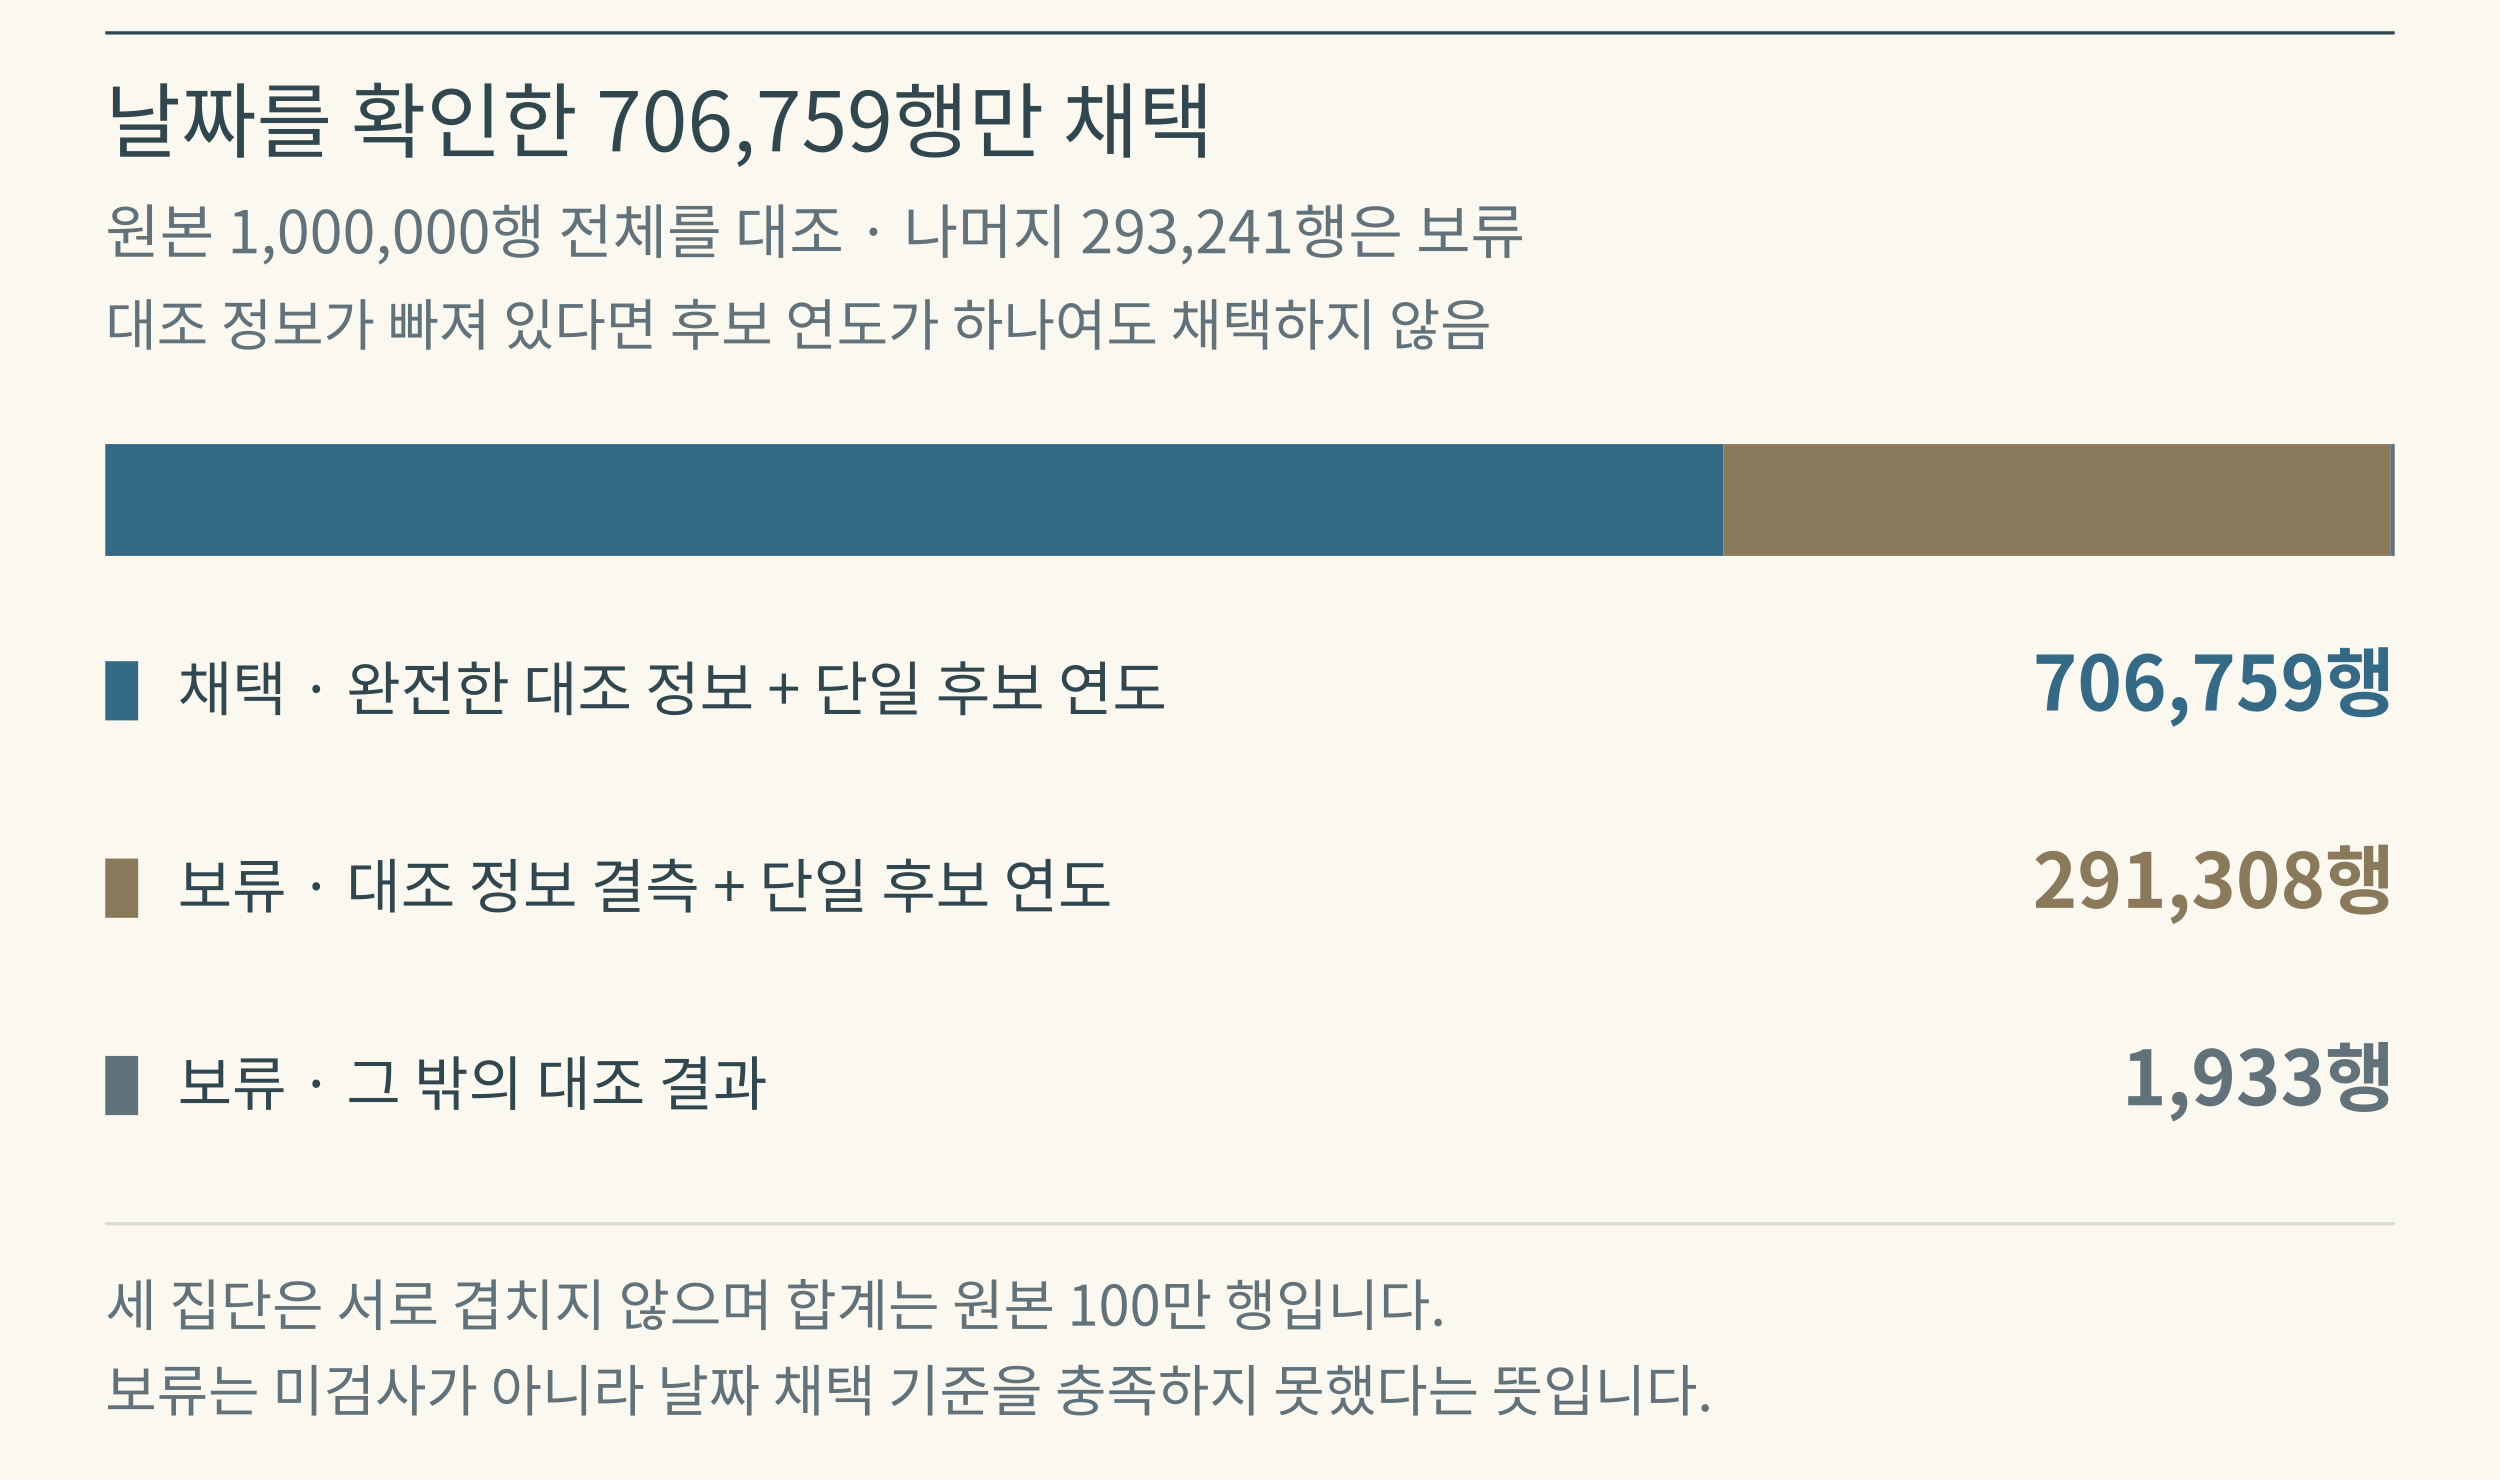
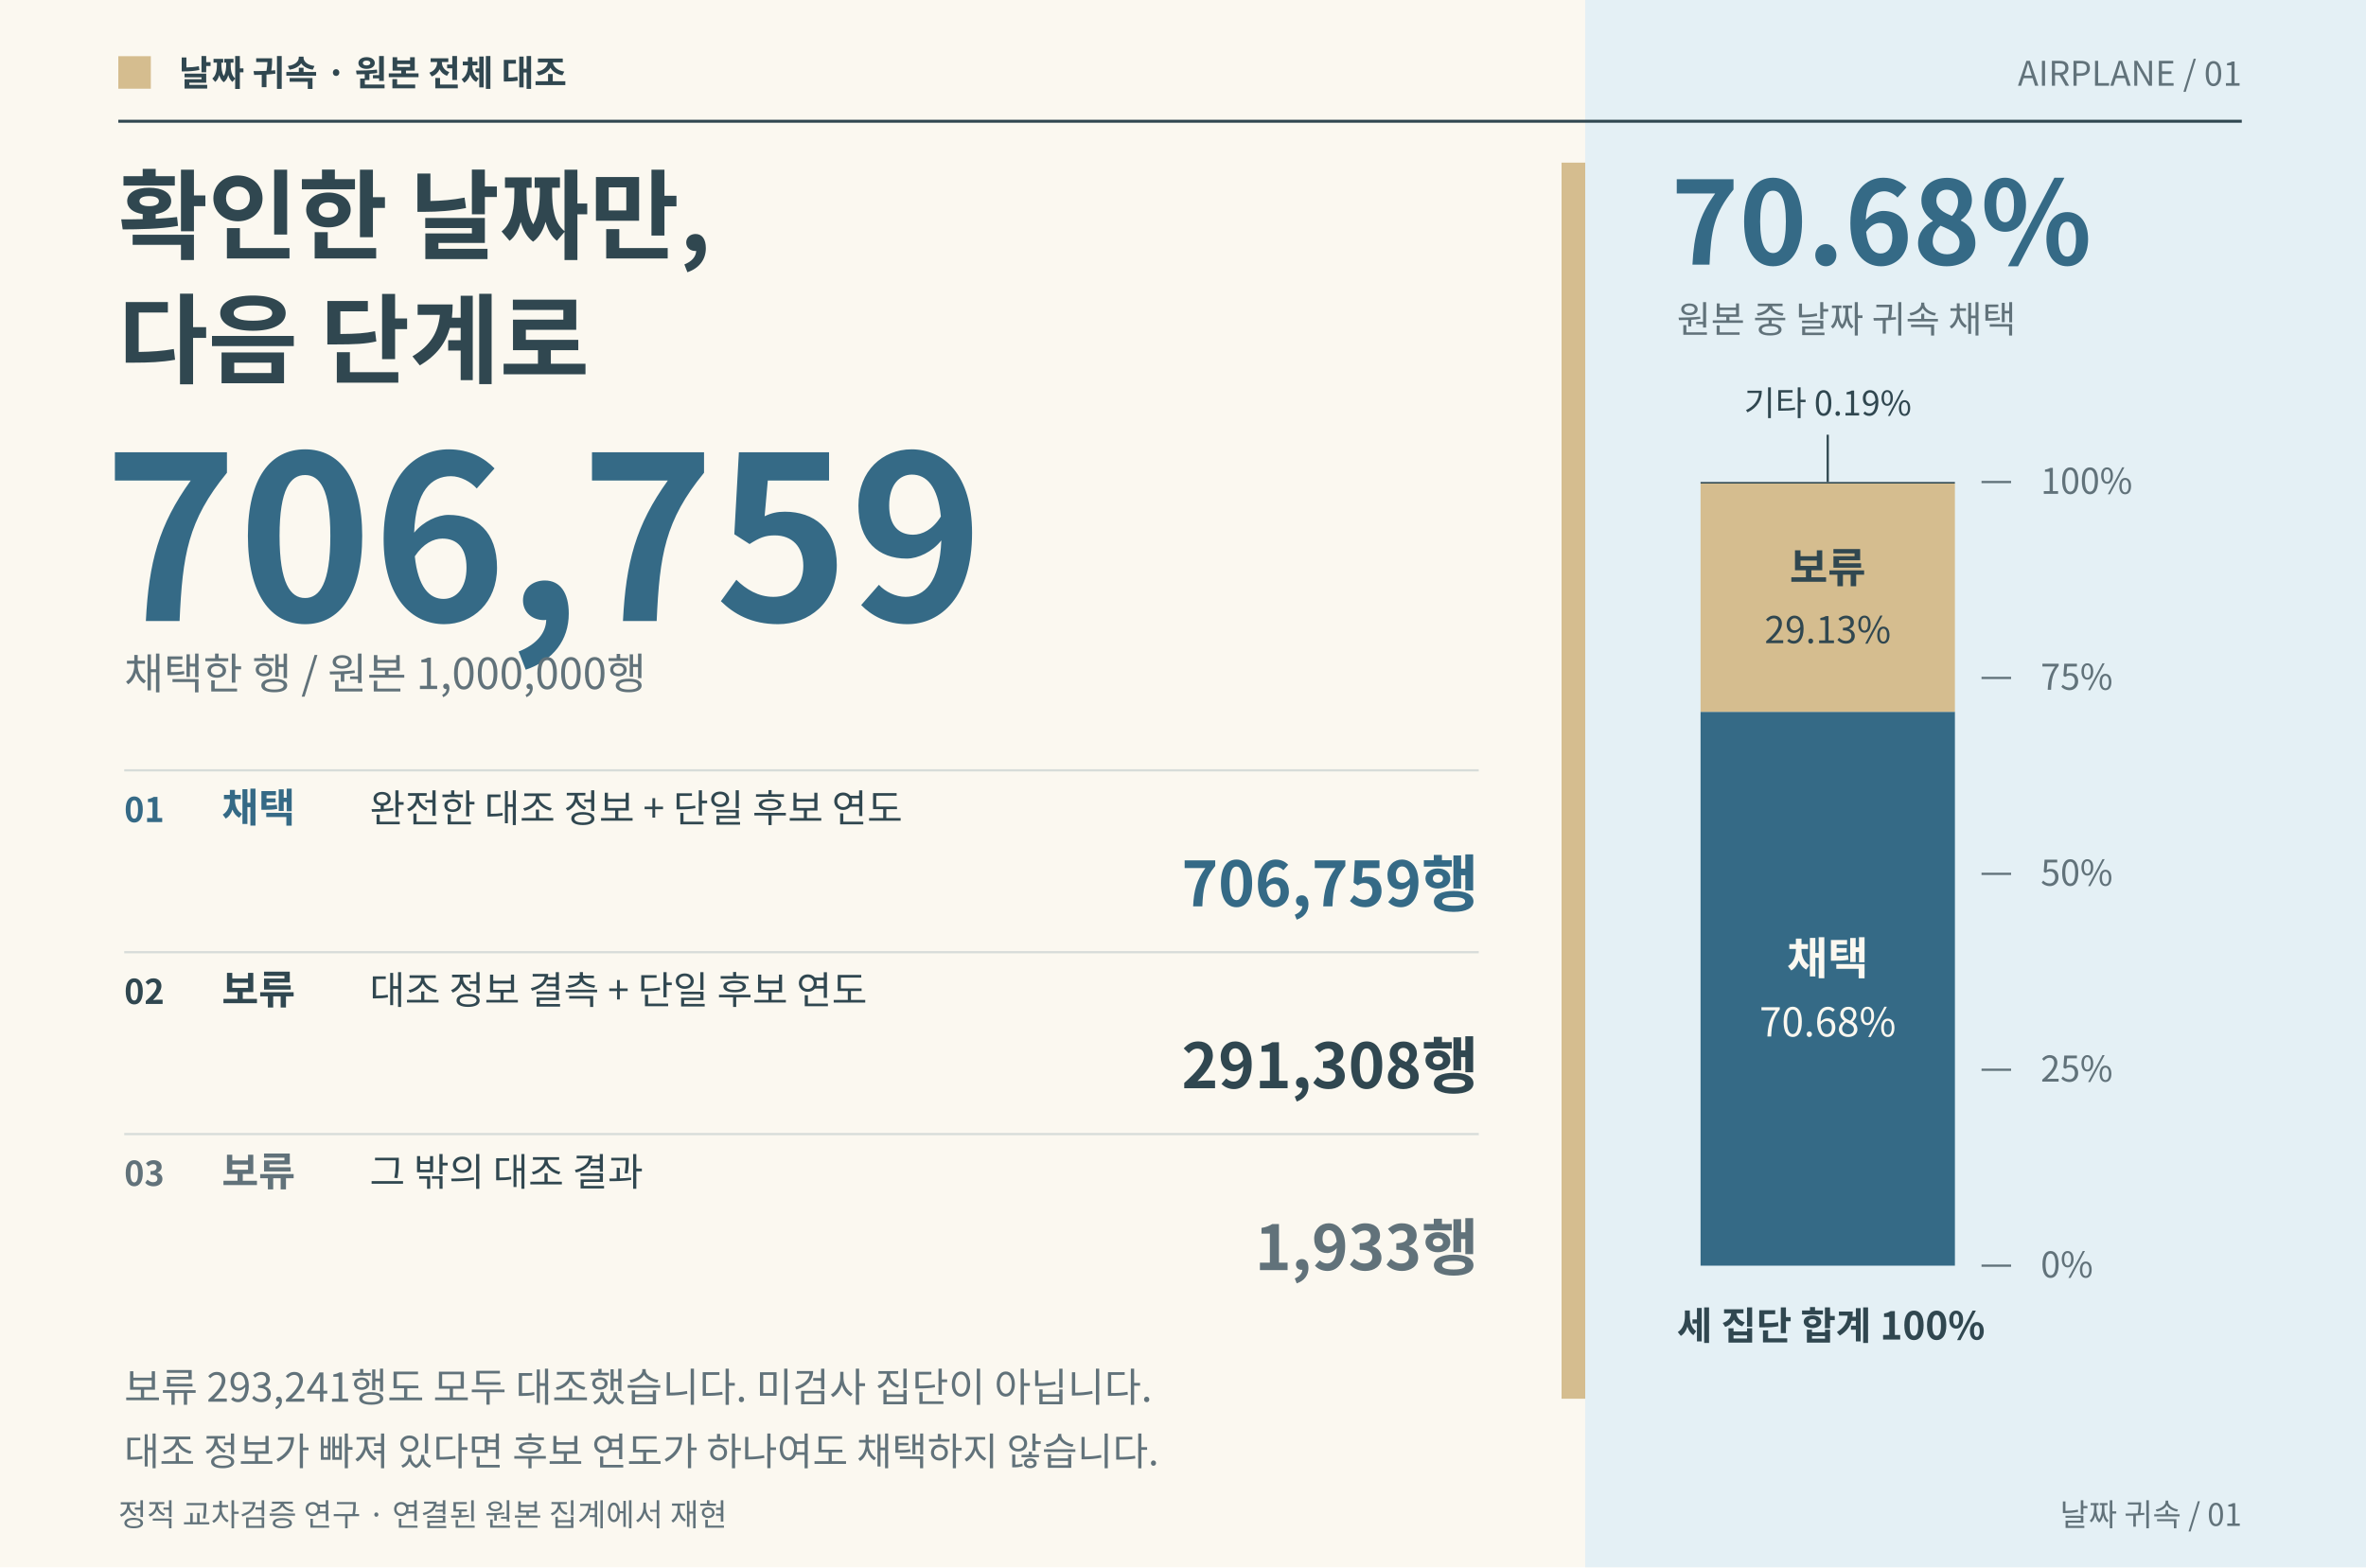
- <svg xmlns="http://www.w3.org/2000/svg" width="1600" height="947.368" viewBox="0 0 760 450" role="img" aria-labelledby="title desc">
+ <svg xmlns="http://www.w3.org/2000/svg" width="1600" height="1060" viewBox="0 0 1600 1060" role="img" aria-labelledby="title desc" data-design="flight-magazine-c" data-chart-type="vertical-population-stack">
  <style>text{font-family:"Noto Sans CJK KR","Malgun Gothic","Apple SD Gothic Neo",sans-serif;font-variant-numeric:tabular-nums}</style>
-   <rect width="760" height="450" fill="#FBF8F0" />
-   <line x1="32" y1="10" x2="728" y2="10" stroke="#304750" stroke-width="1" />
-   <text x="32.000" y="46.000" font-size="25" fill="#304750" font-weight="500" text-anchor="start" style="font-family:Noto Sans CJK KR, Malgun Gothic, Apple SD Gothic Neo, sans-serif">날짜를 확인한 706,759행만 채택</text>
-   <text x="32.000" y="77.000" font-size="18" fill="#61727A" font-weight="400" text-anchor="start">원본 1,000,000행 전체를 대조 · 나머지 293,241행은 보류</text>
-   <text x="32.000" y="105.000" font-size="17" fill="#61727A" font-weight="400" text-anchor="start">대조 정보가 빠져 있다면 후보 연도가 하나여도 채택하지 않음</text>
-   <rect x="32.000" y="135.000" width="491.904" height="34.000" rx="0" fill="#356A86" />
-   <rect x="523.904" y="135.000" width="202.750" height="34.000" rx="0" fill="#8A795B" />
-   <rect x="726.655" y="135.000" width="1.345" height="34.000" rx="0" fill="#61727A" />
-   <rect x="32.000" y="201.000" width="10.000" height="18.000" rx="0" fill="#356A86" />
-   <text x="54.000" y="216.000" font-size="18" fill="#304750" font-weight="400" text-anchor="start">채택 · 완전한 대조 정보 + 단일 후보 연도</text>
-   <text x="728.000" y="216.000" font-size="23" fill="#356A86" font-weight="700" text-anchor="end">706,759행</text>
-   <rect x="32.000" y="261.000" width="10.000" height="18.000" rx="0" fill="#8A795B" />
-   <text x="54.000" y="276.000" font-size="18" fill="#304750" font-weight="400" text-anchor="start">보류 · 대조 정보 결측 + 단일 후보 연도</text>
-   <text x="728.000" y="276.000" font-size="23" fill="#8A795B" font-weight="700" text-anchor="end">291,308행</text>
-   <rect x="32.000" y="321.000" width="10.000" height="18.000" rx="0" fill="#61727A" />
-   <text x="54.000" y="336.000" font-size="18" fill="#304750" font-weight="400" text-anchor="start">보류 · 그 밖의 대조 결과</text>
-   <text x="728.000" y="336.000" font-size="23" fill="#61727A" font-weight="700" text-anchor="end">1,933행</text>
-   <line x1="32.000" y1="372.000" x2="728.000" y2="372.000" stroke="#D7DCD9" stroke-width="1" />
-   <text x="32.000" y="403.000" font-size="17" fill="#61727A" font-weight="400" text-anchor="start">세 집단은 서로 겹치지 않으며 합계는 원본 100만 행입니다.</text>
-   <text x="32.000" y="429.000" font-size="17" fill="#61727A" font-weight="400" text-anchor="start">보류는 미검사가 아니라 날짜 채택 기준을 충족하지 못했다는 뜻입니다.</text>
+   <rect width="1600" height="1060" fill="#FBF8F0" />
+   <rect x="1072.000" y="0.000" width="528.000" height="1060.000" fill="#E4F0F5" />
+   <rect x="1056.000" y="110.000" width="16.000" height="836.000" fill="#D5BD8F" />
+   <rect x="80.000" y="38.000" width="22.000" height="22.000" fill="#D5BD8F" />
+   <text x="121.000" y="58.000" font-size="24" fill="#304750" font-weight="600" text-anchor="start">날짜 귀속 · 원본 전체 대조</text>
+   <text x="1516.000" y="58.000" font-size="23" fill="#61727A" font-weight="400" text-anchor="end">AIRPLANE  /  01</text>
+   <line x1="80.000" y1="82.000" x2="1516.000" y2="82.000" stroke="#304750" stroke-width="2" />
+   <text x="80.000" y="170.000" font-size="66" fill="#304750" font-weight="700" text-anchor="start" style="font-family:Noto Sans CJK KR, Malgun Gothic, Apple SD Gothic Neo, sans-serif">확인한 날짜만,</text>
+   <text x="80.000" y="254.000" font-size="66" fill="#304750" font-weight="700" text-anchor="start" style="font-family:Noto Sans CJK KR, Malgun Gothic, Apple SD Gothic Neo, sans-serif">다음 단계로</text>
+   <text x="70.000" y="420.000" font-size="154" fill="#356A86" font-weight="700" text-anchor="start" style="font-family:Noto Sans CJK KR, Malgun Gothic, Apple SD Gothic Neo, sans-serif">706,759</text>
+   <text x="84.000" y="466.000" font-size="29" fill="#61727A" font-weight="400" text-anchor="start">채택한 행 / 원본 1,000,000행</text>
+   <line x1="84.000" y1="521.000" x2="1000.000" y2="521.000" stroke="#D7DCD9" stroke-width="1.5" />
+   <text x="84.000" y="556.000" font-size="23" fill="#356A86" font-weight="700" text-anchor="start">01</text>
+   <text x="150.000" y="556.000" font-size="27" fill="#356A86" font-weight="700" text-anchor="start">채택</text>
+   <text x="250.000" y="556.000" font-size="26" fill="#304750" font-weight="400" text-anchor="start">완전한 대조 정보 + 단일 후보 연도</text>
+   <text x="1000.000" y="613.000" font-size="42" fill="#356A86" font-weight="600" text-anchor="end">706,759행</text>
+   <line x1="84.000" y1="644.000" x2="1000.000" y2="644.000" stroke="#D7DCD9" stroke-width="1.5" />
+   <text x="84.000" y="679.000" font-size="23" fill="#304750" font-weight="700" text-anchor="start">02</text>
+   <text x="150.000" y="679.000" font-size="27" fill="#304750" font-weight="700" text-anchor="start">보류</text>
+   <text x="250.000" y="679.000" font-size="26" fill="#304750" font-weight="400" text-anchor="start">대조 정보 결측 + 단일 후보 연도</text>
+   <text x="1000.000" y="736.000" font-size="42" fill="#304750" font-weight="600" text-anchor="end">291,308행</text>
+   <line x1="84.000" y1="767.000" x2="1000.000" y2="767.000" stroke="#D7DCD9" stroke-width="1.5" />
+   <text x="84.000" y="802.000" font-size="23" fill="#61727A" font-weight="700" text-anchor="start">03</text>
+   <text x="150.000" y="802.000" font-size="27" fill="#61727A" font-weight="700" text-anchor="start">보류</text>
+   <text x="250.000" y="802.000" font-size="26" fill="#304750" font-weight="400" text-anchor="start">그 밖의 대조 결과</text>
+   <text x="1000.000" y="859.000" font-size="42" fill="#61727A" font-weight="600" text-anchor="end">1,933행</text>
+   <text x="1130.000" y="179.000" font-size="78" fill="#356A86" font-weight="700" text-anchor="start" style="font-family:Noto Sans CJK KR, Malgun Gothic, Apple SD Gothic Neo, sans-serif">70.68%</text>
+   <text x="1134.000" y="225.000" font-size="25" fill="#61727A" font-weight="400" text-anchor="start">원본 중 날짜 귀속 채택</text>
+   <rect x="1150.000" y="481.418" width="172.000" height="374.582" fill="#356A86" />
+   <rect x="1150.000" y="327.024" width="172.000" height="154.393" fill="#D5BD8F" />
+   <rect x="1150.000" y="326.000" width="172.000" height="1.024" fill="#304750" />
+   <line x1="1340.000" y1="856.000" x2="1360.000" y2="856.000" stroke="#61727A" stroke-width="1.5" />
+   <text x="1380.000" y="864.000" font-size="24" fill="#61727A" font-weight="400" text-anchor="start">0%</text>
+   <line x1="1340.000" y1="723.500" x2="1360.000" y2="723.500" stroke="#61727A" stroke-width="1.5" />
+   <text x="1380.000" y="731.500" font-size="24" fill="#61727A" font-weight="400" text-anchor="start">25%</text>
+   <line x1="1340.000" y1="591.000" x2="1360.000" y2="591.000" stroke="#61727A" stroke-width="1.5" />
+   <text x="1380.000" y="599.000" font-size="24" fill="#61727A" font-weight="400" text-anchor="start">50%</text>
+   <line x1="1340.000" y1="458.500" x2="1360.000" y2="458.500" stroke="#61727A" stroke-width="1.5" />
+   <text x="1380.000" y="466.500" font-size="24" fill="#61727A" font-weight="400" text-anchor="start">75%</text>
+   <line x1="1340.000" y1="326.000" x2="1360.000" y2="326.000" stroke="#61727A" stroke-width="1.5" />
+   <text x="1380.000" y="334.000" font-size="24" fill="#61727A" font-weight="400" text-anchor="start">100%</text>
+   <text x="1236.000" y="659.000" font-size="30" fill="#FBF8F0" font-weight="600" text-anchor="middle">채택</text>
+   <text x="1236.000" y="701.000" font-size="27" fill="#FBF8F0" font-weight="500" text-anchor="middle">70.68%</text>
+   <text x="1236.000" y="394.000" font-size="28" fill="#304750" font-weight="600" text-anchor="middle">보류</text>
+   <text x="1236.000" y="435.000" font-size="25" fill="#304750" font-weight="500" text-anchor="middle">29.13%</text>
+   <line x1="1236.000" y1="326.000" x2="1236.000" y2="294.000" stroke="#304750" stroke-width="1.5" />
+   <text x="1236.000" y="281.000" font-size="23" fill="#304750" font-weight="400" text-anchor="middle">기타 0.19%</text>
+   <text x="1134.000" y="906.000" font-size="26" fill="#304750" font-weight="600" text-anchor="start">세 집단 합계 100%</text>
+   <text x="84.000" y="948.000" font-size="27" fill="#61727A" font-weight="400" text-anchor="start">보류 293,241행도 모두 대조했습니다. 미검사 집단이 아닙니다.</text>
+   <text x="84.000" y="991.000" font-size="26" fill="#61727A" font-weight="400" text-anchor="start">대조 정보가 빠져 있다면 후보 연도가 하나여도 채택하지 않습니다.</text>
+   <text x="80.000" y="1032.000" font-size="21" fill="#61727A" font-weight="400" text-anchor="start">정적 교차검증 연구 · 연결된 원본 집계에서 재현</text>
+   <text x="1516.000" y="1032.000" font-size="21" fill="#61727A" font-weight="400" text-anchor="end">날짜 귀속 / 01</text>
</svg>
